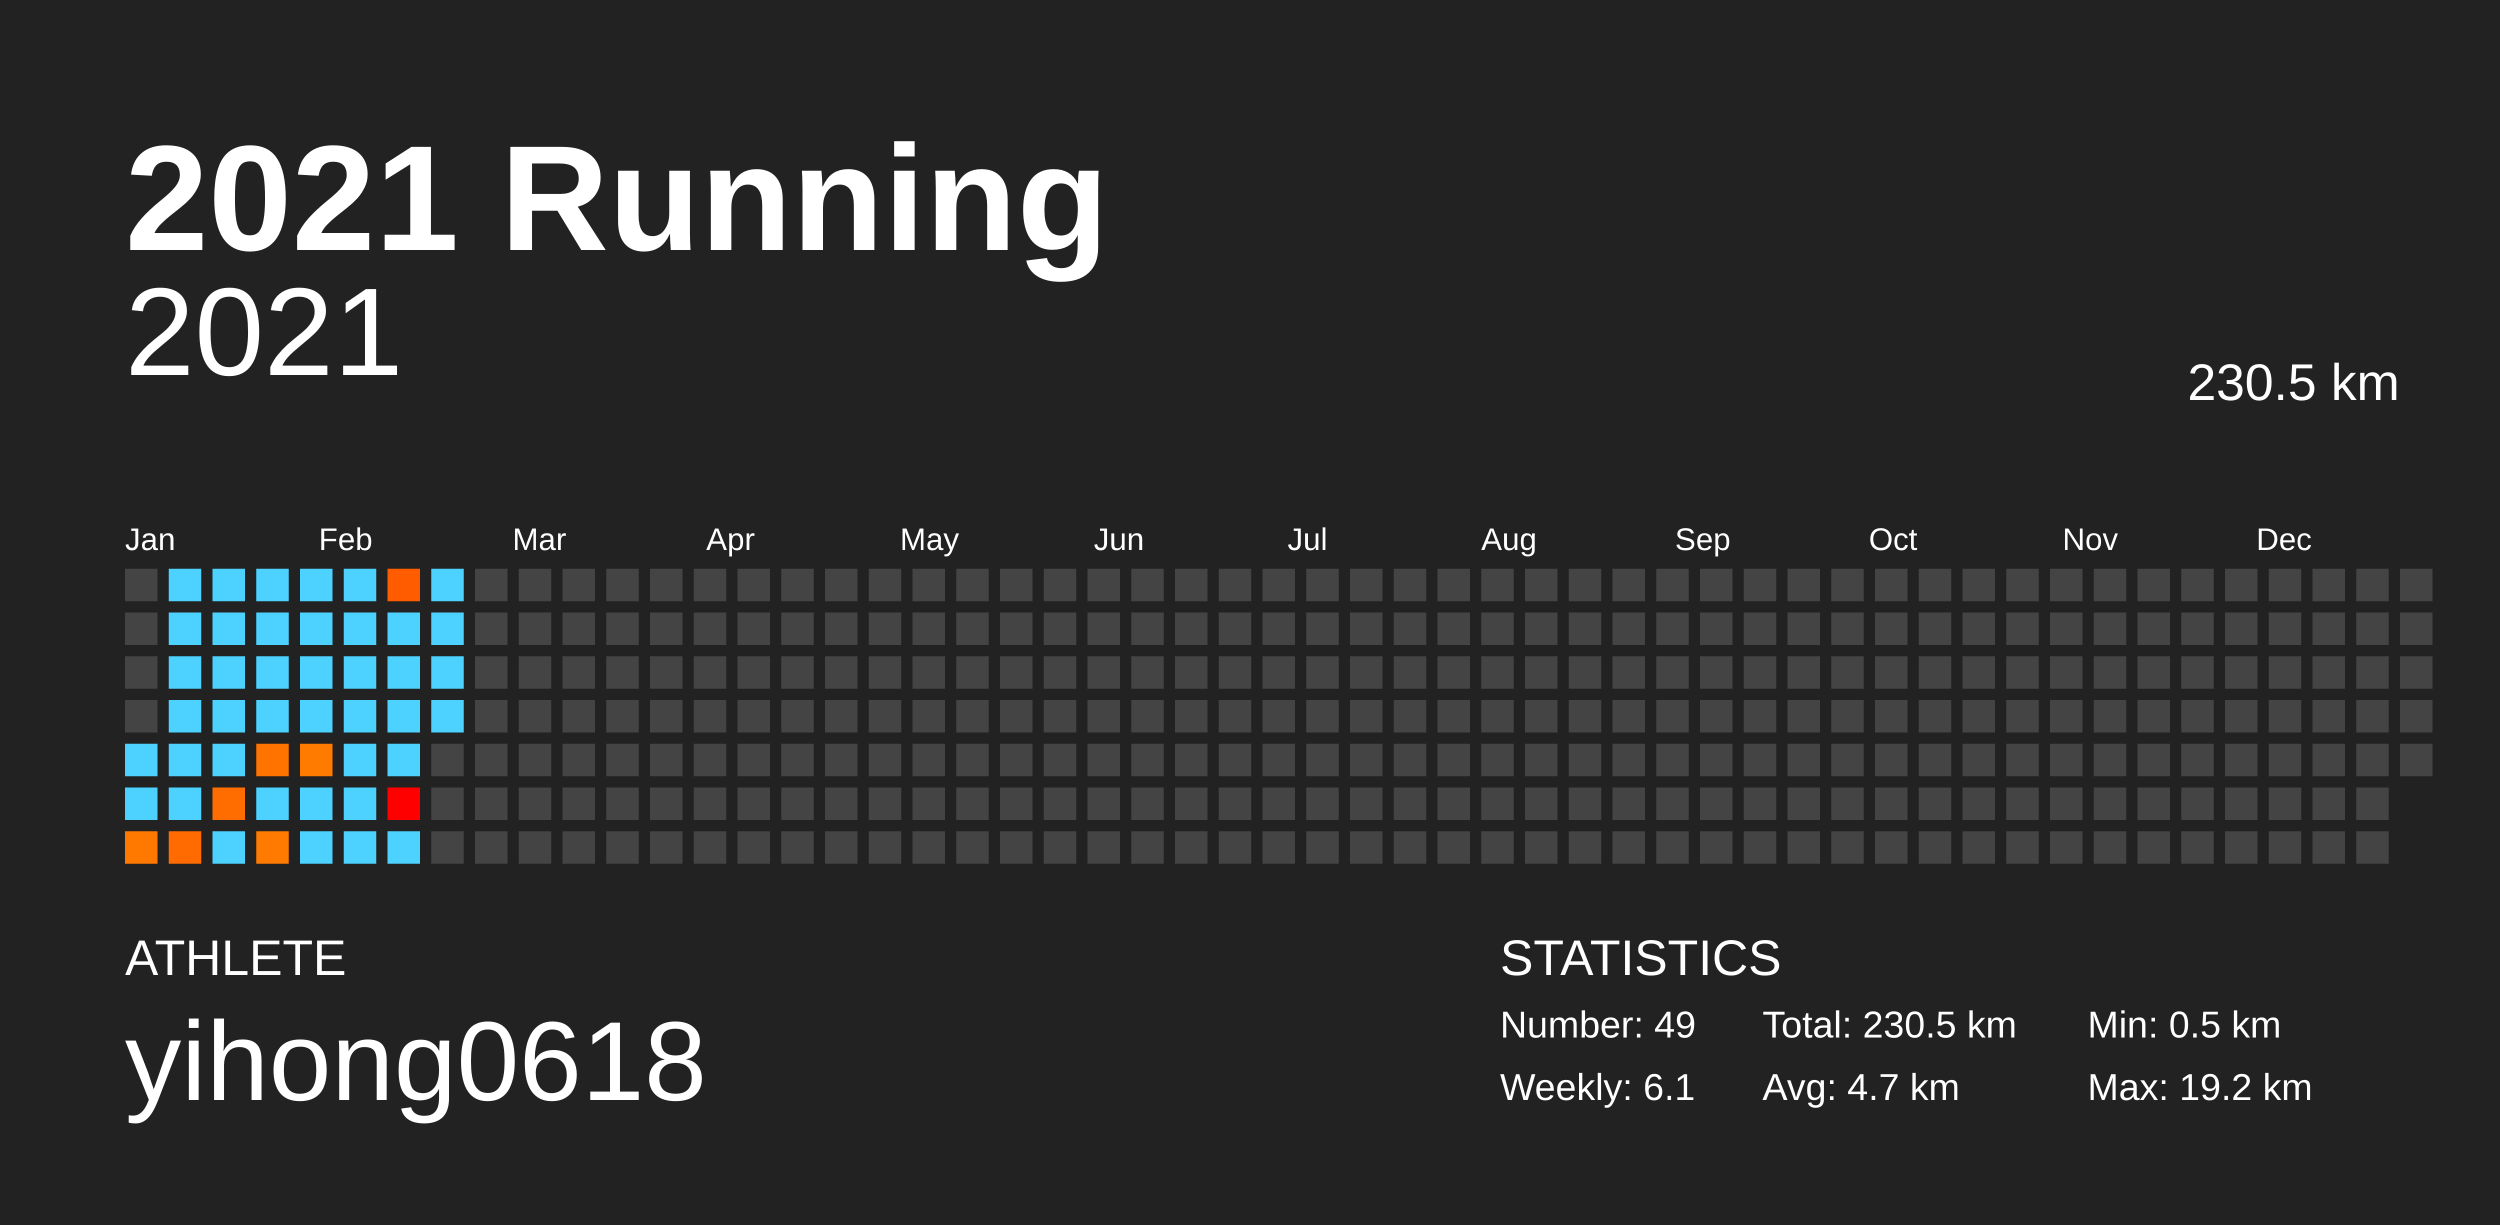
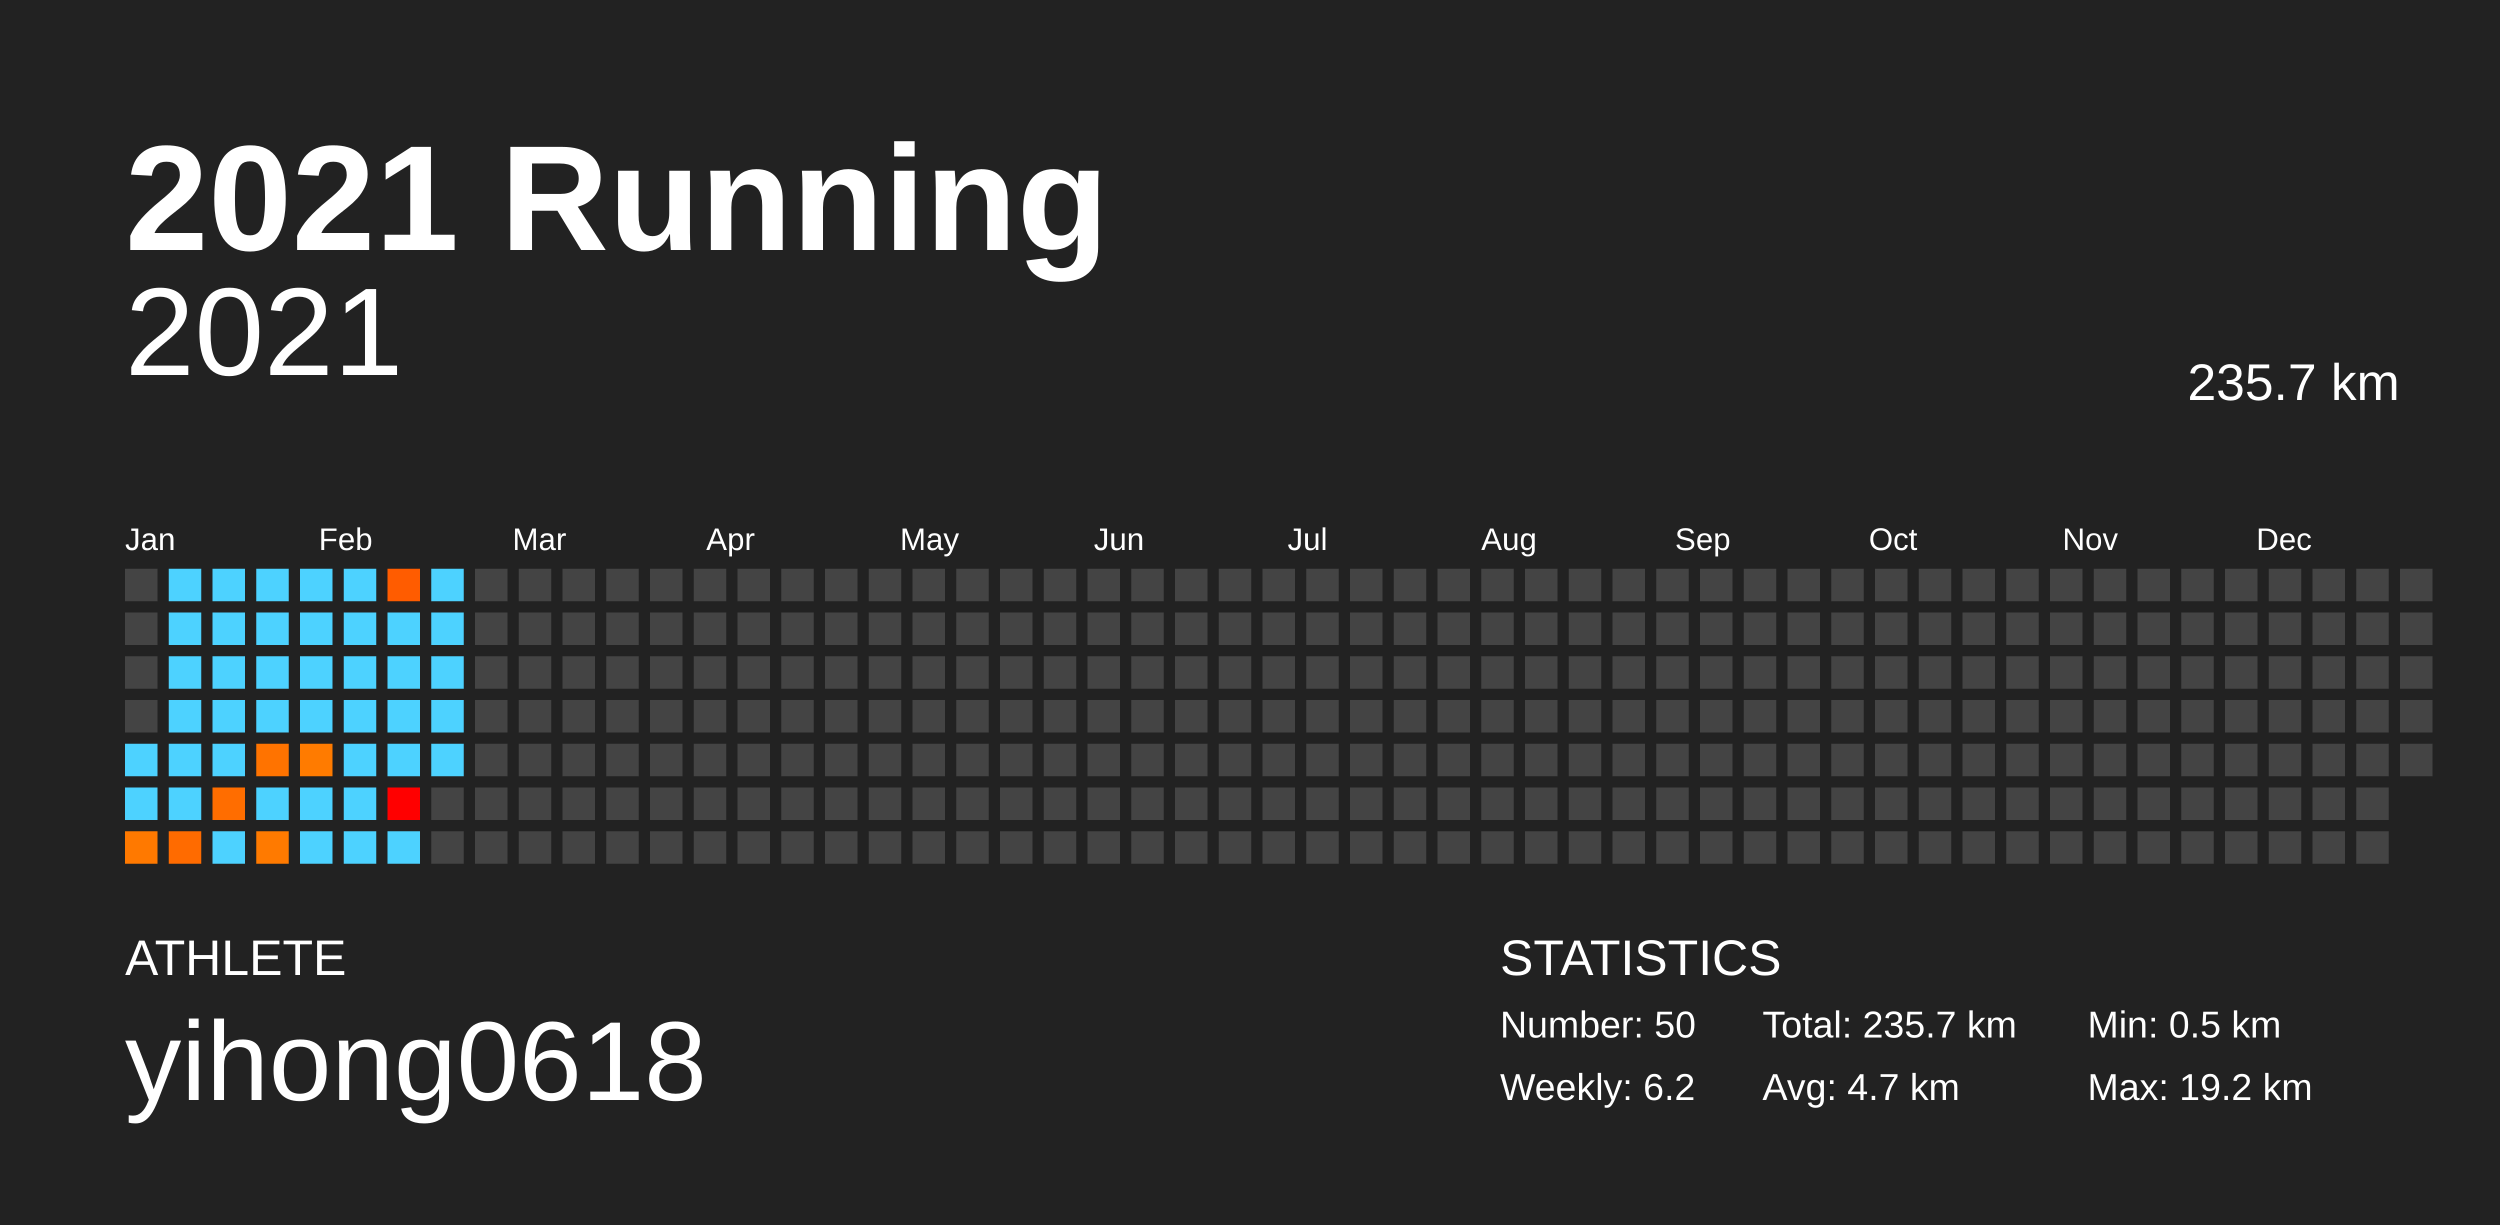
<svg xmlns="http://www.w3.org/2000/svg" baseProfile="full" height="98mm" version="1.1" viewBox="0,0,200,98" width="200mm">
  <defs />
  <rect fill="#222222" height="98" width="200" x="0" y="0" />
  <text fill="#FFFFFF" style="font-size:12px; font-family:Arial; font-weight:bold;" x="10" y="20">2021 Running</text>
  <text fill="#FFFFFF" style="font-size:4px; font-family:Arial" x="10" y="78">ATHLETE</text>
  <text fill="#FFFFFF" style="font-size:9px; font-family:Arial" x="10" y="88">yihong0618</text>
  <text fill="#FFFFFF" style="font-size:4px; font-family:Arial" x="120" y="78">STATISTICS</text>
-   <text fill="#FFFFFF" style="font-size:3px; font-family:Arial" x="120" y="83">Number: 49</text>
-   <text fill="#FFFFFF" style="font-size:3px; font-family:Arial" x="120" y="88">Weekly: 6.1</text>
-   <text fill="#FFFFFF" style="font-size:3px; font-family:Arial" x="141" y="83">Total: 230.5 km</text>
+   <text fill="#FFFFFF" style="font-size:3px; font-family:Arial" x="120" y="83">Number: 50</text>
+   <text fill="#FFFFFF" style="font-size:3px; font-family:Arial" x="120" y="88">Weekly: 6.2</text>
+   <text fill="#FFFFFF" style="font-size:3px; font-family:Arial" x="141" y="83">Total: 235.7 km</text>
  <text fill="#FFFFFF" style="font-size:3px; font-family:Arial" x="141" y="88">Avg: 4.7 km</text>
  <text fill="#FFFFFF" style="font-size:3px; font-family:Arial" x="167" y="83">Min: 0.5 km</text>
  <text fill="#FFFFFF" style="font-size:3px; font-family:Arial" x="167" y="88">Max: 19.2 km</text>
  <text alignment-baseline="hanging" fill="#FFFFFF" style="font-size:10.0px; font-family:Arial;" x="10" y="30">2021</text>
-   <text alignment-baseline="hanging" fill="#FFFFFF" style="font-size:4.125px; font-family:Arial;" x="175" y="32">230.5 km</text>
+   <text alignment-baseline="hanging" fill="#FFFFFF" style="font-size:4.125px; font-family:Arial;" x="175" y="32">235.7 km</text>
  <text fill="#FFFFFF" style="font-size:2.5px; font-family:Arial" x="10.0" y="44">Jan</text>
  <text fill="#FFFFFF" style="font-size:2.5px; font-family:Arial" x="25.5" y="44">Feb</text>
  <text fill="#FFFFFF" style="font-size:2.5px; font-family:Arial" x="41.0" y="44">Mar</text>
  <text fill="#FFFFFF" style="font-size:2.5px; font-family:Arial" x="56.5" y="44">Apr</text>
  <text fill="#FFFFFF" style="font-size:2.5px; font-family:Arial" x="72.0" y="44">May</text>
  <text fill="#FFFFFF" style="font-size:2.5px; font-family:Arial" x="87.5" y="44">Jun</text>
  <text fill="#FFFFFF" style="font-size:2.5px; font-family:Arial" x="103.0" y="44">Jul</text>
  <text fill="#FFFFFF" style="font-size:2.5px; font-family:Arial" x="118.5" y="44">Aug</text>
  <text fill="#FFFFFF" style="font-size:2.5px; font-family:Arial" x="134.0" y="44">Sep</text>
  <text fill="#FFFFFF" style="font-size:2.5px; font-family:Arial" x="149.5" y="44">Oct</text>
  <text fill="#FFFFFF" style="font-size:2.5px; font-family:Arial" x="165.0" y="44">Nov</text>
  <text fill="#FFFFFF" style="font-size:2.5px; font-family:Arial" x="180.5" y="44">Dec</text>
  <rect fill="#444444" height="2.6" width="2.6" x="10.0" y="45.5" />
  <rect fill="#444444" height="2.6" width="2.6" x="10.0" y="49.0" />
  <rect fill="#444444" height="2.6" width="2.6" x="10.0" y="52.5" />
  <rect fill="#444444" height="2.6" width="2.6" x="10.0" y="56.0" />
  <rect fill="#4dd2ff" height="2.6" width="2.6" x="10.0" y="59.5" />
  <rect fill="#4dd2ff" height="2.6" width="2.6" x="10.0" y="63.0" />
  <rect fill="#ff7900" height="2.6" width="2.6" x="10.0" y="66.5" />
  <rect fill="#4dd2ff" height="2.6" width="2.6" x="13.5" y="45.5" />
  <rect fill="#4dd2ff" height="2.6" width="2.6" x="13.5" y="49.0" />
  <rect fill="#4dd2ff" height="2.6" width="2.6" x="13.5" y="52.5" />
  <rect fill="#4dd2ff" height="2.6" width="2.6" x="13.5" y="56.0" />
  <rect fill="#4dd2ff" height="2.6" width="2.6" x="13.5" y="59.5" />
  <rect fill="#4dd2ff" height="2.6" width="2.6" x="13.5" y="63.0" />
  <rect fill="#ff6b00" height="2.6" width="2.6" x="13.5" y="66.5" />
  <rect fill="#4dd2ff" height="2.6" width="2.6" x="17.0" y="45.5" />
  <rect fill="#4dd2ff" height="2.6" width="2.6" x="17.0" y="49.0" />
  <rect fill="#4dd2ff" height="2.6" width="2.6" x="17.0" y="52.5" />
  <rect fill="#4dd2ff" height="2.6" width="2.6" x="17.0" y="56.0" />
  <rect fill="#4dd2ff" height="2.6" width="2.6" x="17.0" y="59.5" />
  <rect fill="#ff6d00" height="2.6" width="2.6" x="17.0" y="63.0" />
  <rect fill="#4dd2ff" height="2.6" width="2.6" x="17.0" y="66.5" />
  <rect fill="#4dd2ff" height="2.6" width="2.6" x="20.5" y="45.5" />
  <rect fill="#4dd2ff" height="2.6" width="2.6" x="20.5" y="49.0" />
  <rect fill="#4dd2ff" height="2.6" width="2.6" x="20.5" y="52.5" />
  <rect fill="#4dd2ff" height="2.6" width="2.6" x="20.5" y="56.0" />
  <rect fill="#ff7300" height="2.6" width="2.6" x="20.5" y="59.5" />
  <rect fill="#4dd2ff" height="2.6" width="2.6" x="20.5" y="63.0" />
  <rect fill="#ff7a00" height="2.6" width="2.6" x="20.5" y="66.5" />
  <rect fill="#4dd2ff" height="2.6" width="2.6" x="24.0" y="45.5" />
  <rect fill="#4dd2ff" height="2.6" width="2.6" x="24.0" y="49.0" />
  <rect fill="#4dd2ff" height="2.6" width="2.6" x="24.0" y="52.5" />
  <rect fill="#4dd2ff" height="2.6" width="2.6" x="24.0" y="56.0" />
  <rect fill="#ff7b00" height="2.6" width="2.6" x="24.0" y="59.5" />
  <rect fill="#4dd2ff" height="2.6" width="2.6" x="24.0" y="63.0" />
  <rect fill="#4dd2ff" height="2.6" width="2.6" x="24.0" y="66.5" />
  <rect fill="#4dd2ff" height="2.6" width="2.6" x="27.5" y="45.5" />
  <rect fill="#4dd2ff" height="2.6" width="2.6" x="27.5" y="49.0" />
  <rect fill="#4dd2ff" height="2.6" width="2.6" x="27.5" y="52.5" />
  <rect fill="#4dd2ff" height="2.6" width="2.6" x="27.5" y="56.0" />
  <rect fill="#4dd2ff" height="2.6" width="2.6" x="27.5" y="59.5" />
  <rect fill="#4dd2ff" height="2.6" width="2.6" x="27.5" y="63.0" />
  <rect fill="#4dd2ff" height="2.6" width="2.6" x="27.5" y="66.5" />
  <rect fill="#ff5c00" height="2.6" width="2.6" x="31.0" y="45.5" />
  <rect fill="#4dd2ff" height="2.6" width="2.6" x="31.0" y="49.0" />
  <rect fill="#4dd2ff" height="2.6" width="2.6" x="31.0" y="52.5" />
  <rect fill="#4dd2ff" height="2.6" width="2.6" x="31.0" y="56.0" />
  <rect fill="#4dd2ff" height="2.6" width="2.6" x="31.0" y="59.5" />
  <rect fill="#ff0000" height="2.6" width="2.6" x="31.0" y="63.0" />
  <rect fill="#4dd2ff" height="2.6" width="2.6" x="31.0" y="66.5" />
  <rect fill="#4dd2ff" height="2.6" width="2.6" x="34.5" y="45.5" />
  <rect fill="#4dd2ff" height="2.6" width="2.6" x="34.5" y="49.0" />
  <rect fill="#4dd2ff" height="2.6" width="2.6" x="34.5" y="52.5" />
  <rect fill="#4dd2ff" height="2.6" width="2.6" x="34.5" y="56.0" />
-   <rect fill="#444444" height="2.6" width="2.6" x="34.5" y="59.5" />
+   <rect fill="#4dd2ff" height="2.6" width="2.6" x="34.5" y="59.5" />
  <rect fill="#444444" height="2.6" width="2.6" x="34.5" y="63.0" />
  <rect fill="#444444" height="2.6" width="2.6" x="34.5" y="66.5" />
  <rect fill="#444444" height="2.6" width="2.6" x="38.0" y="45.5" />
  <rect fill="#444444" height="2.6" width="2.6" x="38.0" y="49.0" />
  <rect fill="#444444" height="2.6" width="2.6" x="38.0" y="52.5" />
  <rect fill="#444444" height="2.6" width="2.6" x="38.0" y="56.0" />
  <rect fill="#444444" height="2.6" width="2.6" x="38.0" y="59.5" />
  <rect fill="#444444" height="2.6" width="2.6" x="38.0" y="63.0" />
  <rect fill="#444444" height="2.6" width="2.6" x="38.0" y="66.5" />
  <rect fill="#444444" height="2.6" width="2.6" x="41.5" y="45.5" />
  <rect fill="#444444" height="2.6" width="2.6" x="41.5" y="49.0" />
  <rect fill="#444444" height="2.6" width="2.6" x="41.5" y="52.5" />
  <rect fill="#444444" height="2.6" width="2.6" x="41.5" y="56.0" />
  <rect fill="#444444" height="2.6" width="2.6" x="41.5" y="59.5" />
  <rect fill="#444444" height="2.6" width="2.6" x="41.5" y="63.0" />
  <rect fill="#444444" height="2.6" width="2.6" x="41.5" y="66.5" />
  <rect fill="#444444" height="2.6" width="2.6" x="45.0" y="45.5" />
  <rect fill="#444444" height="2.6" width="2.6" x="45.0" y="49.0" />
  <rect fill="#444444" height="2.6" width="2.6" x="45.0" y="52.5" />
  <rect fill="#444444" height="2.6" width="2.6" x="45.0" y="56.0" />
  <rect fill="#444444" height="2.6" width="2.6" x="45.0" y="59.5" />
  <rect fill="#444444" height="2.6" width="2.6" x="45.0" y="63.0" />
  <rect fill="#444444" height="2.6" width="2.6" x="45.0" y="66.5" />
  <rect fill="#444444" height="2.6" width="2.6" x="48.5" y="45.5" />
  <rect fill="#444444" height="2.6" width="2.6" x="48.5" y="49.0" />
  <rect fill="#444444" height="2.6" width="2.6" x="48.5" y="52.5" />
  <rect fill="#444444" height="2.6" width="2.6" x="48.5" y="56.0" />
  <rect fill="#444444" height="2.6" width="2.6" x="48.5" y="59.5" />
  <rect fill="#444444" height="2.6" width="2.6" x="48.5" y="63.0" />
  <rect fill="#444444" height="2.6" width="2.6" x="48.5" y="66.5" />
  <rect fill="#444444" height="2.6" width="2.6" x="52.0" y="45.5" />
  <rect fill="#444444" height="2.6" width="2.6" x="52.0" y="49.0" />
  <rect fill="#444444" height="2.6" width="2.6" x="52.0" y="52.5" />
  <rect fill="#444444" height="2.6" width="2.6" x="52.0" y="56.0" />
  <rect fill="#444444" height="2.6" width="2.6" x="52.0" y="59.5" />
  <rect fill="#444444" height="2.6" width="2.6" x="52.0" y="63.0" />
  <rect fill="#444444" height="2.6" width="2.6" x="52.0" y="66.5" />
  <rect fill="#444444" height="2.6" width="2.6" x="55.5" y="45.5" />
  <rect fill="#444444" height="2.6" width="2.6" x="55.5" y="49.0" />
  <rect fill="#444444" height="2.6" width="2.6" x="55.5" y="52.5" />
  <rect fill="#444444" height="2.6" width="2.6" x="55.5" y="56.0" />
  <rect fill="#444444" height="2.6" width="2.6" x="55.5" y="59.5" />
  <rect fill="#444444" height="2.6" width="2.6" x="55.5" y="63.0" />
  <rect fill="#444444" height="2.6" width="2.6" x="55.5" y="66.5" />
  <rect fill="#444444" height="2.6" width="2.6" x="59.0" y="45.5" />
  <rect fill="#444444" height="2.6" width="2.6" x="59.0" y="49.0" />
  <rect fill="#444444" height="2.6" width="2.6" x="59.0" y="52.5" />
  <rect fill="#444444" height="2.6" width="2.6" x="59.0" y="56.0" />
  <rect fill="#444444" height="2.6" width="2.6" x="59.0" y="59.5" />
  <rect fill="#444444" height="2.6" width="2.6" x="59.0" y="63.0" />
  <rect fill="#444444" height="2.6" width="2.6" x="59.0" y="66.5" />
  <rect fill="#444444" height="2.6" width="2.6" x="62.5" y="45.5" />
  <rect fill="#444444" height="2.6" width="2.6" x="62.5" y="49.0" />
  <rect fill="#444444" height="2.6" width="2.6" x="62.5" y="52.5" />
  <rect fill="#444444" height="2.6" width="2.6" x="62.5" y="56.0" />
  <rect fill="#444444" height="2.6" width="2.6" x="62.5" y="59.5" />
  <rect fill="#444444" height="2.6" width="2.6" x="62.5" y="63.0" />
  <rect fill="#444444" height="2.6" width="2.6" x="62.5" y="66.5" />
  <rect fill="#444444" height="2.6" width="2.6" x="66.0" y="45.5" />
  <rect fill="#444444" height="2.6" width="2.6" x="66.0" y="49.0" />
  <rect fill="#444444" height="2.6" width="2.6" x="66.0" y="52.5" />
  <rect fill="#444444" height="2.6" width="2.6" x="66.0" y="56.0" />
  <rect fill="#444444" height="2.6" width="2.6" x="66.0" y="59.5" />
  <rect fill="#444444" height="2.6" width="2.6" x="66.0" y="63.0" />
  <rect fill="#444444" height="2.6" width="2.6" x="66.0" y="66.5" />
  <rect fill="#444444" height="2.6" width="2.6" x="69.5" y="45.5" />
  <rect fill="#444444" height="2.6" width="2.6" x="69.5" y="49.0" />
  <rect fill="#444444" height="2.6" width="2.6" x="69.5" y="52.5" />
  <rect fill="#444444" height="2.6" width="2.6" x="69.5" y="56.0" />
  <rect fill="#444444" height="2.6" width="2.6" x="69.5" y="59.5" />
  <rect fill="#444444" height="2.6" width="2.6" x="69.5" y="63.0" />
  <rect fill="#444444" height="2.6" width="2.6" x="69.5" y="66.5" />
  <rect fill="#444444" height="2.6" width="2.6" x="73.0" y="45.5" />
  <rect fill="#444444" height="2.6" width="2.6" x="73.0" y="49.0" />
  <rect fill="#444444" height="2.6" width="2.6" x="73.0" y="52.5" />
  <rect fill="#444444" height="2.6" width="2.6" x="73.0" y="56.0" />
  <rect fill="#444444" height="2.6" width="2.6" x="73.0" y="59.5" />
  <rect fill="#444444" height="2.6" width="2.6" x="73.0" y="63.0" />
  <rect fill="#444444" height="2.6" width="2.6" x="73.0" y="66.5" />
  <rect fill="#444444" height="2.6" width="2.6" x="76.5" y="45.5" />
  <rect fill="#444444" height="2.6" width="2.6" x="76.5" y="49.0" />
  <rect fill="#444444" height="2.6" width="2.6" x="76.5" y="52.5" />
  <rect fill="#444444" height="2.6" width="2.6" x="76.5" y="56.0" />
  <rect fill="#444444" height="2.6" width="2.6" x="76.5" y="59.5" />
  <rect fill="#444444" height="2.6" width="2.6" x="76.5" y="63.0" />
  <rect fill="#444444" height="2.6" width="2.6" x="76.5" y="66.5" />
  <rect fill="#444444" height="2.6" width="2.6" x="80.0" y="45.5" />
  <rect fill="#444444" height="2.6" width="2.6" x="80.0" y="49.0" />
  <rect fill="#444444" height="2.6" width="2.6" x="80.0" y="52.5" />
  <rect fill="#444444" height="2.6" width="2.6" x="80.0" y="56.0" />
  <rect fill="#444444" height="2.6" width="2.6" x="80.0" y="59.5" />
  <rect fill="#444444" height="2.6" width="2.6" x="80.0" y="63.0" />
  <rect fill="#444444" height="2.6" width="2.6" x="80.0" y="66.5" />
  <rect fill="#444444" height="2.6" width="2.6" x="83.5" y="45.5" />
  <rect fill="#444444" height="2.6" width="2.6" x="83.5" y="49.0" />
  <rect fill="#444444" height="2.6" width="2.6" x="83.5" y="52.5" />
  <rect fill="#444444" height="2.6" width="2.6" x="83.5" y="56.0" />
  <rect fill="#444444" height="2.6" width="2.6" x="83.5" y="59.5" />
  <rect fill="#444444" height="2.6" width="2.6" x="83.5" y="63.0" />
  <rect fill="#444444" height="2.6" width="2.6" x="83.5" y="66.5" />
  <rect fill="#444444" height="2.6" width="2.6" x="87.0" y="45.5" />
  <rect fill="#444444" height="2.6" width="2.6" x="87.0" y="49.0" />
  <rect fill="#444444" height="2.6" width="2.6" x="87.0" y="52.5" />
  <rect fill="#444444" height="2.6" width="2.6" x="87.0" y="56.0" />
  <rect fill="#444444" height="2.6" width="2.6" x="87.0" y="59.5" />
  <rect fill="#444444" height="2.6" width="2.6" x="87.0" y="63.0" />
  <rect fill="#444444" height="2.6" width="2.6" x="87.0" y="66.5" />
  <rect fill="#444444" height="2.6" width="2.6" x="90.5" y="45.5" />
  <rect fill="#444444" height="2.6" width="2.6" x="90.5" y="49.0" />
  <rect fill="#444444" height="2.6" width="2.6" x="90.5" y="52.5" />
  <rect fill="#444444" height="2.6" width="2.6" x="90.5" y="56.0" />
  <rect fill="#444444" height="2.6" width="2.6" x="90.5" y="59.5" />
  <rect fill="#444444" height="2.6" width="2.6" x="90.5" y="63.0" />
  <rect fill="#444444" height="2.6" width="2.6" x="90.5" y="66.5" />
  <rect fill="#444444" height="2.6" width="2.6" x="94.0" y="45.5" />
  <rect fill="#444444" height="2.6" width="2.6" x="94.0" y="49.0" />
  <rect fill="#444444" height="2.6" width="2.6" x="94.0" y="52.5" />
  <rect fill="#444444" height="2.6" width="2.6" x="94.0" y="56.0" />
  <rect fill="#444444" height="2.6" width="2.6" x="94.0" y="59.5" />
  <rect fill="#444444" height="2.6" width="2.6" x="94.0" y="63.0" />
  <rect fill="#444444" height="2.6" width="2.6" x="94.0" y="66.5" />
  <rect fill="#444444" height="2.6" width="2.6" x="97.5" y="45.5" />
  <rect fill="#444444" height="2.6" width="2.6" x="97.5" y="49.0" />
  <rect fill="#444444" height="2.6" width="2.6" x="97.5" y="52.5" />
  <rect fill="#444444" height="2.6" width="2.6" x="97.5" y="56.0" />
  <rect fill="#444444" height="2.6" width="2.6" x="97.5" y="59.5" />
  <rect fill="#444444" height="2.6" width="2.6" x="97.5" y="63.0" />
  <rect fill="#444444" height="2.6" width="2.6" x="97.5" y="66.5" />
  <rect fill="#444444" height="2.6" width="2.6" x="101.0" y="45.5" />
  <rect fill="#444444" height="2.6" width="2.6" x="101.0" y="49.0" />
  <rect fill="#444444" height="2.6" width="2.6" x="101.0" y="52.5" />
  <rect fill="#444444" height="2.6" width="2.6" x="101.0" y="56.0" />
  <rect fill="#444444" height="2.6" width="2.6" x="101.0" y="59.5" />
  <rect fill="#444444" height="2.6" width="2.6" x="101.0" y="63.0" />
  <rect fill="#444444" height="2.6" width="2.6" x="101.0" y="66.5" />
  <rect fill="#444444" height="2.6" width="2.6" x="104.5" y="45.5" />
  <rect fill="#444444" height="2.6" width="2.6" x="104.5" y="49.0" />
  <rect fill="#444444" height="2.6" width="2.6" x="104.5" y="52.5" />
  <rect fill="#444444" height="2.6" width="2.6" x="104.5" y="56.0" />
  <rect fill="#444444" height="2.6" width="2.6" x="104.5" y="59.5" />
  <rect fill="#444444" height="2.6" width="2.6" x="104.5" y="63.0" />
  <rect fill="#444444" height="2.6" width="2.6" x="104.5" y="66.5" />
  <rect fill="#444444" height="2.6" width="2.6" x="108.0" y="45.5" />
  <rect fill="#444444" height="2.6" width="2.6" x="108.0" y="49.0" />
  <rect fill="#444444" height="2.6" width="2.6" x="108.0" y="52.5" />
  <rect fill="#444444" height="2.6" width="2.6" x="108.0" y="56.0" />
  <rect fill="#444444" height="2.6" width="2.6" x="108.0" y="59.5" />
  <rect fill="#444444" height="2.6" width="2.6" x="108.0" y="63.0" />
  <rect fill="#444444" height="2.6" width="2.6" x="108.0" y="66.5" />
  <rect fill="#444444" height="2.6" width="2.6" x="111.5" y="45.5" />
  <rect fill="#444444" height="2.6" width="2.6" x="111.5" y="49.0" />
  <rect fill="#444444" height="2.6" width="2.6" x="111.5" y="52.5" />
  <rect fill="#444444" height="2.6" width="2.6" x="111.5" y="56.0" />
  <rect fill="#444444" height="2.6" width="2.6" x="111.5" y="59.5" />
  <rect fill="#444444" height="2.6" width="2.6" x="111.5" y="63.0" />
  <rect fill="#444444" height="2.6" width="2.6" x="111.5" y="66.5" />
  <rect fill="#444444" height="2.6" width="2.6" x="115.0" y="45.5" />
  <rect fill="#444444" height="2.6" width="2.6" x="115.0" y="49.0" />
  <rect fill="#444444" height="2.6" width="2.6" x="115.0" y="52.5" />
  <rect fill="#444444" height="2.6" width="2.6" x="115.0" y="56.0" />
  <rect fill="#444444" height="2.6" width="2.6" x="115.0" y="59.5" />
  <rect fill="#444444" height="2.6" width="2.6" x="115.0" y="63.0" />
  <rect fill="#444444" height="2.6" width="2.6" x="115.0" y="66.5" />
  <rect fill="#444444" height="2.6" width="2.6" x="118.5" y="45.5" />
  <rect fill="#444444" height="2.6" width="2.6" x="118.5" y="49.0" />
  <rect fill="#444444" height="2.6" width="2.6" x="118.5" y="52.5" />
  <rect fill="#444444" height="2.6" width="2.6" x="118.5" y="56.0" />
  <rect fill="#444444" height="2.6" width="2.6" x="118.5" y="59.5" />
  <rect fill="#444444" height="2.6" width="2.6" x="118.5" y="63.0" />
  <rect fill="#444444" height="2.6" width="2.6" x="118.5" y="66.5" />
  <rect fill="#444444" height="2.6" width="2.6" x="122.0" y="45.5" />
  <rect fill="#444444" height="2.6" width="2.6" x="122.0" y="49.0" />
  <rect fill="#444444" height="2.6" width="2.6" x="122.0" y="52.5" />
  <rect fill="#444444" height="2.6" width="2.6" x="122.0" y="56.0" />
  <rect fill="#444444" height="2.6" width="2.6" x="122.0" y="59.5" />
  <rect fill="#444444" height="2.6" width="2.6" x="122.0" y="63.0" />
  <rect fill="#444444" height="2.6" width="2.6" x="122.0" y="66.5" />
  <rect fill="#444444" height="2.6" width="2.6" x="125.5" y="45.5" />
  <rect fill="#444444" height="2.6" width="2.6" x="125.5" y="49.0" />
  <rect fill="#444444" height="2.6" width="2.6" x="125.5" y="52.5" />
  <rect fill="#444444" height="2.6" width="2.6" x="125.5" y="56.0" />
  <rect fill="#444444" height="2.6" width="2.6" x="125.5" y="59.5" />
  <rect fill="#444444" height="2.6" width="2.6" x="125.5" y="63.0" />
  <rect fill="#444444" height="2.6" width="2.6" x="125.5" y="66.5" />
  <rect fill="#444444" height="2.6" width="2.6" x="129.0" y="45.5" />
  <rect fill="#444444" height="2.6" width="2.6" x="129.0" y="49.0" />
  <rect fill="#444444" height="2.6" width="2.6" x="129.0" y="52.5" />
  <rect fill="#444444" height="2.6" width="2.6" x="129.0" y="56.0" />
  <rect fill="#444444" height="2.6" width="2.6" x="129.0" y="59.5" />
  <rect fill="#444444" height="2.6" width="2.6" x="129.0" y="63.0" />
  <rect fill="#444444" height="2.6" width="2.6" x="129.0" y="66.5" />
  <rect fill="#444444" height="2.6" width="2.6" x="132.5" y="45.5" />
  <rect fill="#444444" height="2.6" width="2.6" x="132.5" y="49.0" />
  <rect fill="#444444" height="2.6" width="2.6" x="132.5" y="52.5" />
  <rect fill="#444444" height="2.6" width="2.6" x="132.5" y="56.0" />
  <rect fill="#444444" height="2.6" width="2.6" x="132.5" y="59.5" />
  <rect fill="#444444" height="2.6" width="2.6" x="132.5" y="63.0" />
  <rect fill="#444444" height="2.6" width="2.6" x="132.5" y="66.5" />
  <rect fill="#444444" height="2.6" width="2.6" x="136.0" y="45.5" />
  <rect fill="#444444" height="2.6" width="2.6" x="136.0" y="49.0" />
  <rect fill="#444444" height="2.6" width="2.6" x="136.0" y="52.5" />
  <rect fill="#444444" height="2.6" width="2.6" x="136.0" y="56.0" />
  <rect fill="#444444" height="2.6" width="2.6" x="136.0" y="59.5" />
  <rect fill="#444444" height="2.6" width="2.6" x="136.0" y="63.0" />
  <rect fill="#444444" height="2.6" width="2.6" x="136.0" y="66.5" />
  <rect fill="#444444" height="2.6" width="2.6" x="139.5" y="45.5" />
  <rect fill="#444444" height="2.6" width="2.6" x="139.5" y="49.0" />
  <rect fill="#444444" height="2.6" width="2.6" x="139.5" y="52.5" />
  <rect fill="#444444" height="2.6" width="2.6" x="139.5" y="56.0" />
  <rect fill="#444444" height="2.6" width="2.6" x="139.5" y="59.5" />
  <rect fill="#444444" height="2.6" width="2.6" x="139.5" y="63.0" />
  <rect fill="#444444" height="2.6" width="2.6" x="139.5" y="66.5" />
  <rect fill="#444444" height="2.6" width="2.6" x="143.0" y="45.5" />
  <rect fill="#444444" height="2.6" width="2.6" x="143.0" y="49.0" />
  <rect fill="#444444" height="2.6" width="2.6" x="143.0" y="52.5" />
  <rect fill="#444444" height="2.6" width="2.6" x="143.0" y="56.0" />
  <rect fill="#444444" height="2.6" width="2.6" x="143.0" y="59.5" />
  <rect fill="#444444" height="2.6" width="2.6" x="143.0" y="63.0" />
  <rect fill="#444444" height="2.6" width="2.6" x="143.0" y="66.5" />
  <rect fill="#444444" height="2.6" width="2.6" x="146.5" y="45.5" />
  <rect fill="#444444" height="2.6" width="2.6" x="146.5" y="49.0" />
  <rect fill="#444444" height="2.6" width="2.6" x="146.5" y="52.5" />
  <rect fill="#444444" height="2.6" width="2.6" x="146.5" y="56.0" />
  <rect fill="#444444" height="2.6" width="2.6" x="146.5" y="59.5" />
  <rect fill="#444444" height="2.6" width="2.6" x="146.5" y="63.0" />
  <rect fill="#444444" height="2.6" width="2.6" x="146.5" y="66.5" />
  <rect fill="#444444" height="2.6" width="2.6" x="150.0" y="45.5" />
  <rect fill="#444444" height="2.6" width="2.6" x="150.0" y="49.0" />
  <rect fill="#444444" height="2.6" width="2.6" x="150.0" y="52.5" />
  <rect fill="#444444" height="2.6" width="2.6" x="150.0" y="56.0" />
  <rect fill="#444444" height="2.6" width="2.6" x="150.0" y="59.5" />
  <rect fill="#444444" height="2.6" width="2.6" x="150.0" y="63.0" />
  <rect fill="#444444" height="2.6" width="2.6" x="150.0" y="66.5" />
  <rect fill="#444444" height="2.6" width="2.6" x="153.5" y="45.5" />
  <rect fill="#444444" height="2.6" width="2.6" x="153.5" y="49.0" />
  <rect fill="#444444" height="2.6" width="2.6" x="153.5" y="52.5" />
  <rect fill="#444444" height="2.6" width="2.6" x="153.5" y="56.0" />
  <rect fill="#444444" height="2.6" width="2.6" x="153.5" y="59.5" />
  <rect fill="#444444" height="2.6" width="2.6" x="153.5" y="63.0" />
  <rect fill="#444444" height="2.6" width="2.6" x="153.5" y="66.5" />
  <rect fill="#444444" height="2.6" width="2.6" x="157.0" y="45.5" />
  <rect fill="#444444" height="2.6" width="2.6" x="157.0" y="49.0" />
  <rect fill="#444444" height="2.6" width="2.6" x="157.0" y="52.5" />
  <rect fill="#444444" height="2.6" width="2.6" x="157.0" y="56.0" />
  <rect fill="#444444" height="2.6" width="2.6" x="157.0" y="59.5" />
  <rect fill="#444444" height="2.6" width="2.6" x="157.0" y="63.0" />
  <rect fill="#444444" height="2.6" width="2.6" x="157.0" y="66.5" />
  <rect fill="#444444" height="2.6" width="2.6" x="160.5" y="45.5" />
  <rect fill="#444444" height="2.6" width="2.6" x="160.5" y="49.0" />
  <rect fill="#444444" height="2.6" width="2.6" x="160.5" y="52.5" />
  <rect fill="#444444" height="2.6" width="2.6" x="160.5" y="56.0" />
  <rect fill="#444444" height="2.6" width="2.6" x="160.5" y="59.5" />
  <rect fill="#444444" height="2.6" width="2.6" x="160.5" y="63.0" />
  <rect fill="#444444" height="2.6" width="2.6" x="160.5" y="66.5" />
  <rect fill="#444444" height="2.6" width="2.6" x="164.0" y="45.5" />
  <rect fill="#444444" height="2.6" width="2.6" x="164.0" y="49.0" />
  <rect fill="#444444" height="2.6" width="2.6" x="164.0" y="52.5" />
  <rect fill="#444444" height="2.6" width="2.6" x="164.0" y="56.0" />
  <rect fill="#444444" height="2.6" width="2.6" x="164.0" y="59.5" />
  <rect fill="#444444" height="2.6" width="2.6" x="164.0" y="63.0" />
  <rect fill="#444444" height="2.6" width="2.6" x="164.0" y="66.5" />
  <rect fill="#444444" height="2.6" width="2.6" x="167.5" y="45.5" />
  <rect fill="#444444" height="2.6" width="2.6" x="167.5" y="49.0" />
  <rect fill="#444444" height="2.6" width="2.6" x="167.5" y="52.5" />
  <rect fill="#444444" height="2.6" width="2.6" x="167.5" y="56.0" />
  <rect fill="#444444" height="2.6" width="2.6" x="167.5" y="59.5" />
  <rect fill="#444444" height="2.6" width="2.6" x="167.5" y="63.0" />
  <rect fill="#444444" height="2.6" width="2.6" x="167.5" y="66.5" />
  <rect fill="#444444" height="2.6" width="2.6" x="171.0" y="45.5" />
  <rect fill="#444444" height="2.6" width="2.6" x="171.0" y="49.0" />
  <rect fill="#444444" height="2.6" width="2.6" x="171.0" y="52.5" />
  <rect fill="#444444" height="2.6" width="2.6" x="171.0" y="56.0" />
  <rect fill="#444444" height="2.6" width="2.6" x="171.0" y="59.5" />
  <rect fill="#444444" height="2.6" width="2.6" x="171.0" y="63.0" />
  <rect fill="#444444" height="2.6" width="2.6" x="171.0" y="66.5" />
  <rect fill="#444444" height="2.6" width="2.6" x="174.5" y="45.5" />
  <rect fill="#444444" height="2.6" width="2.6" x="174.5" y="49.0" />
  <rect fill="#444444" height="2.6" width="2.6" x="174.5" y="52.5" />
  <rect fill="#444444" height="2.6" width="2.6" x="174.5" y="56.0" />
  <rect fill="#444444" height="2.6" width="2.6" x="174.5" y="59.5" />
  <rect fill="#444444" height="2.6" width="2.6" x="174.5" y="63.0" />
  <rect fill="#444444" height="2.6" width="2.6" x="174.5" y="66.5" />
  <rect fill="#444444" height="2.6" width="2.6" x="178.0" y="45.5" />
  <rect fill="#444444" height="2.6" width="2.6" x="178.0" y="49.0" />
  <rect fill="#444444" height="2.6" width="2.6" x="178.0" y="52.5" />
  <rect fill="#444444" height="2.6" width="2.6" x="178.0" y="56.0" />
  <rect fill="#444444" height="2.6" width="2.6" x="178.0" y="59.5" />
  <rect fill="#444444" height="2.6" width="2.6" x="178.0" y="63.0" />
  <rect fill="#444444" height="2.6" width="2.6" x="178.0" y="66.5" />
  <rect fill="#444444" height="2.6" width="2.6" x="181.5" y="45.5" />
  <rect fill="#444444" height="2.6" width="2.6" x="181.5" y="49.0" />
  <rect fill="#444444" height="2.6" width="2.6" x="181.5" y="52.5" />
  <rect fill="#444444" height="2.6" width="2.6" x="181.5" y="56.0" />
  <rect fill="#444444" height="2.6" width="2.6" x="181.5" y="59.5" />
  <rect fill="#444444" height="2.6" width="2.6" x="181.5" y="63.0" />
  <rect fill="#444444" height="2.6" width="2.6" x="181.5" y="66.5" />
  <rect fill="#444444" height="2.6" width="2.6" x="185.0" y="45.5" />
  <rect fill="#444444" height="2.6" width="2.6" x="185.0" y="49.0" />
  <rect fill="#444444" height="2.6" width="2.6" x="185.0" y="52.5" />
  <rect fill="#444444" height="2.6" width="2.6" x="185.0" y="56.0" />
  <rect fill="#444444" height="2.6" width="2.6" x="185.0" y="59.5" />
  <rect fill="#444444" height="2.6" width="2.6" x="185.0" y="63.0" />
  <rect fill="#444444" height="2.6" width="2.6" x="185.0" y="66.5" />
  <rect fill="#444444" height="2.6" width="2.6" x="188.5" y="45.5" />
  <rect fill="#444444" height="2.6" width="2.6" x="188.5" y="49.0" />
  <rect fill="#444444" height="2.6" width="2.6" x="188.5" y="52.5" />
  <rect fill="#444444" height="2.6" width="2.6" x="188.5" y="56.0" />
  <rect fill="#444444" height="2.6" width="2.6" x="188.5" y="59.5" />
  <rect fill="#444444" height="2.6" width="2.6" x="188.5" y="63.0" />
  <rect fill="#444444" height="2.6" width="2.6" x="188.5" y="66.5" />
  <rect fill="#444444" height="2.6" width="2.6" x="192.0" y="45.5" />
  <rect fill="#444444" height="2.6" width="2.6" x="192.0" y="49.0" />
  <rect fill="#444444" height="2.6" width="2.6" x="192.0" y="52.5" />
  <rect fill="#444444" height="2.6" width="2.6" x="192.0" y="56.0" />
  <rect fill="#444444" height="2.6" width="2.6" x="192.0" y="59.5" />
</svg>
